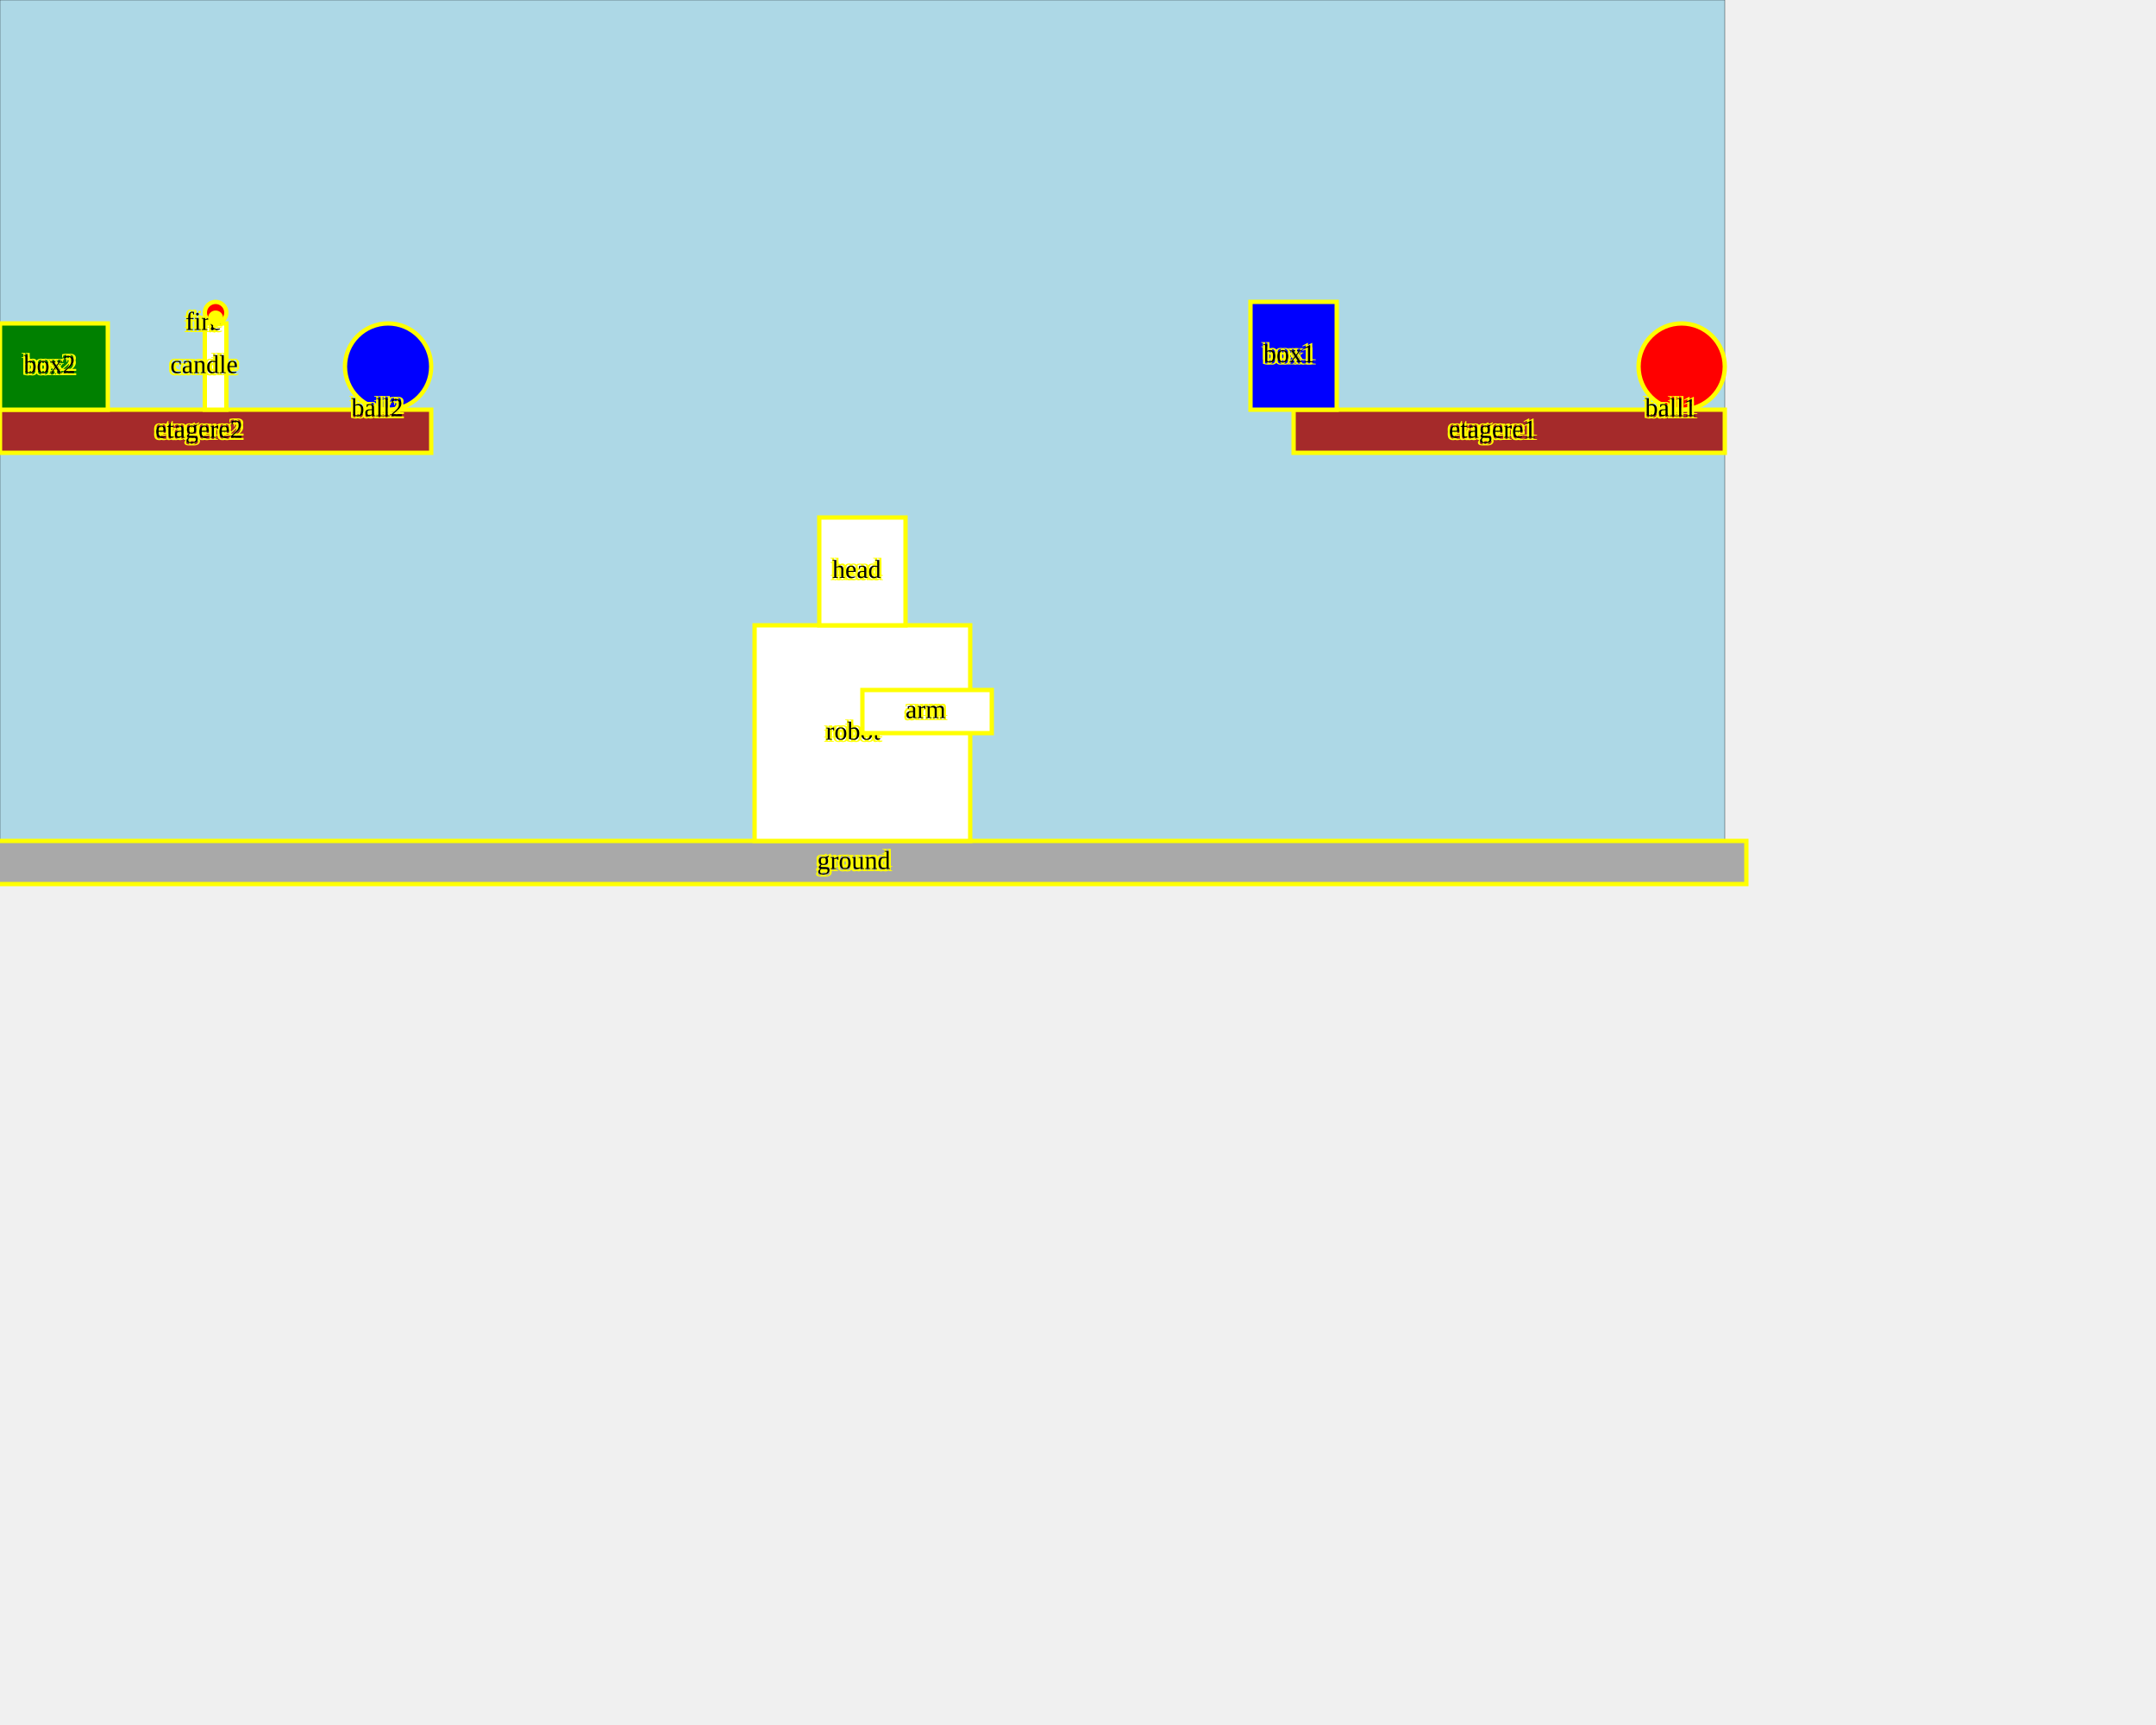
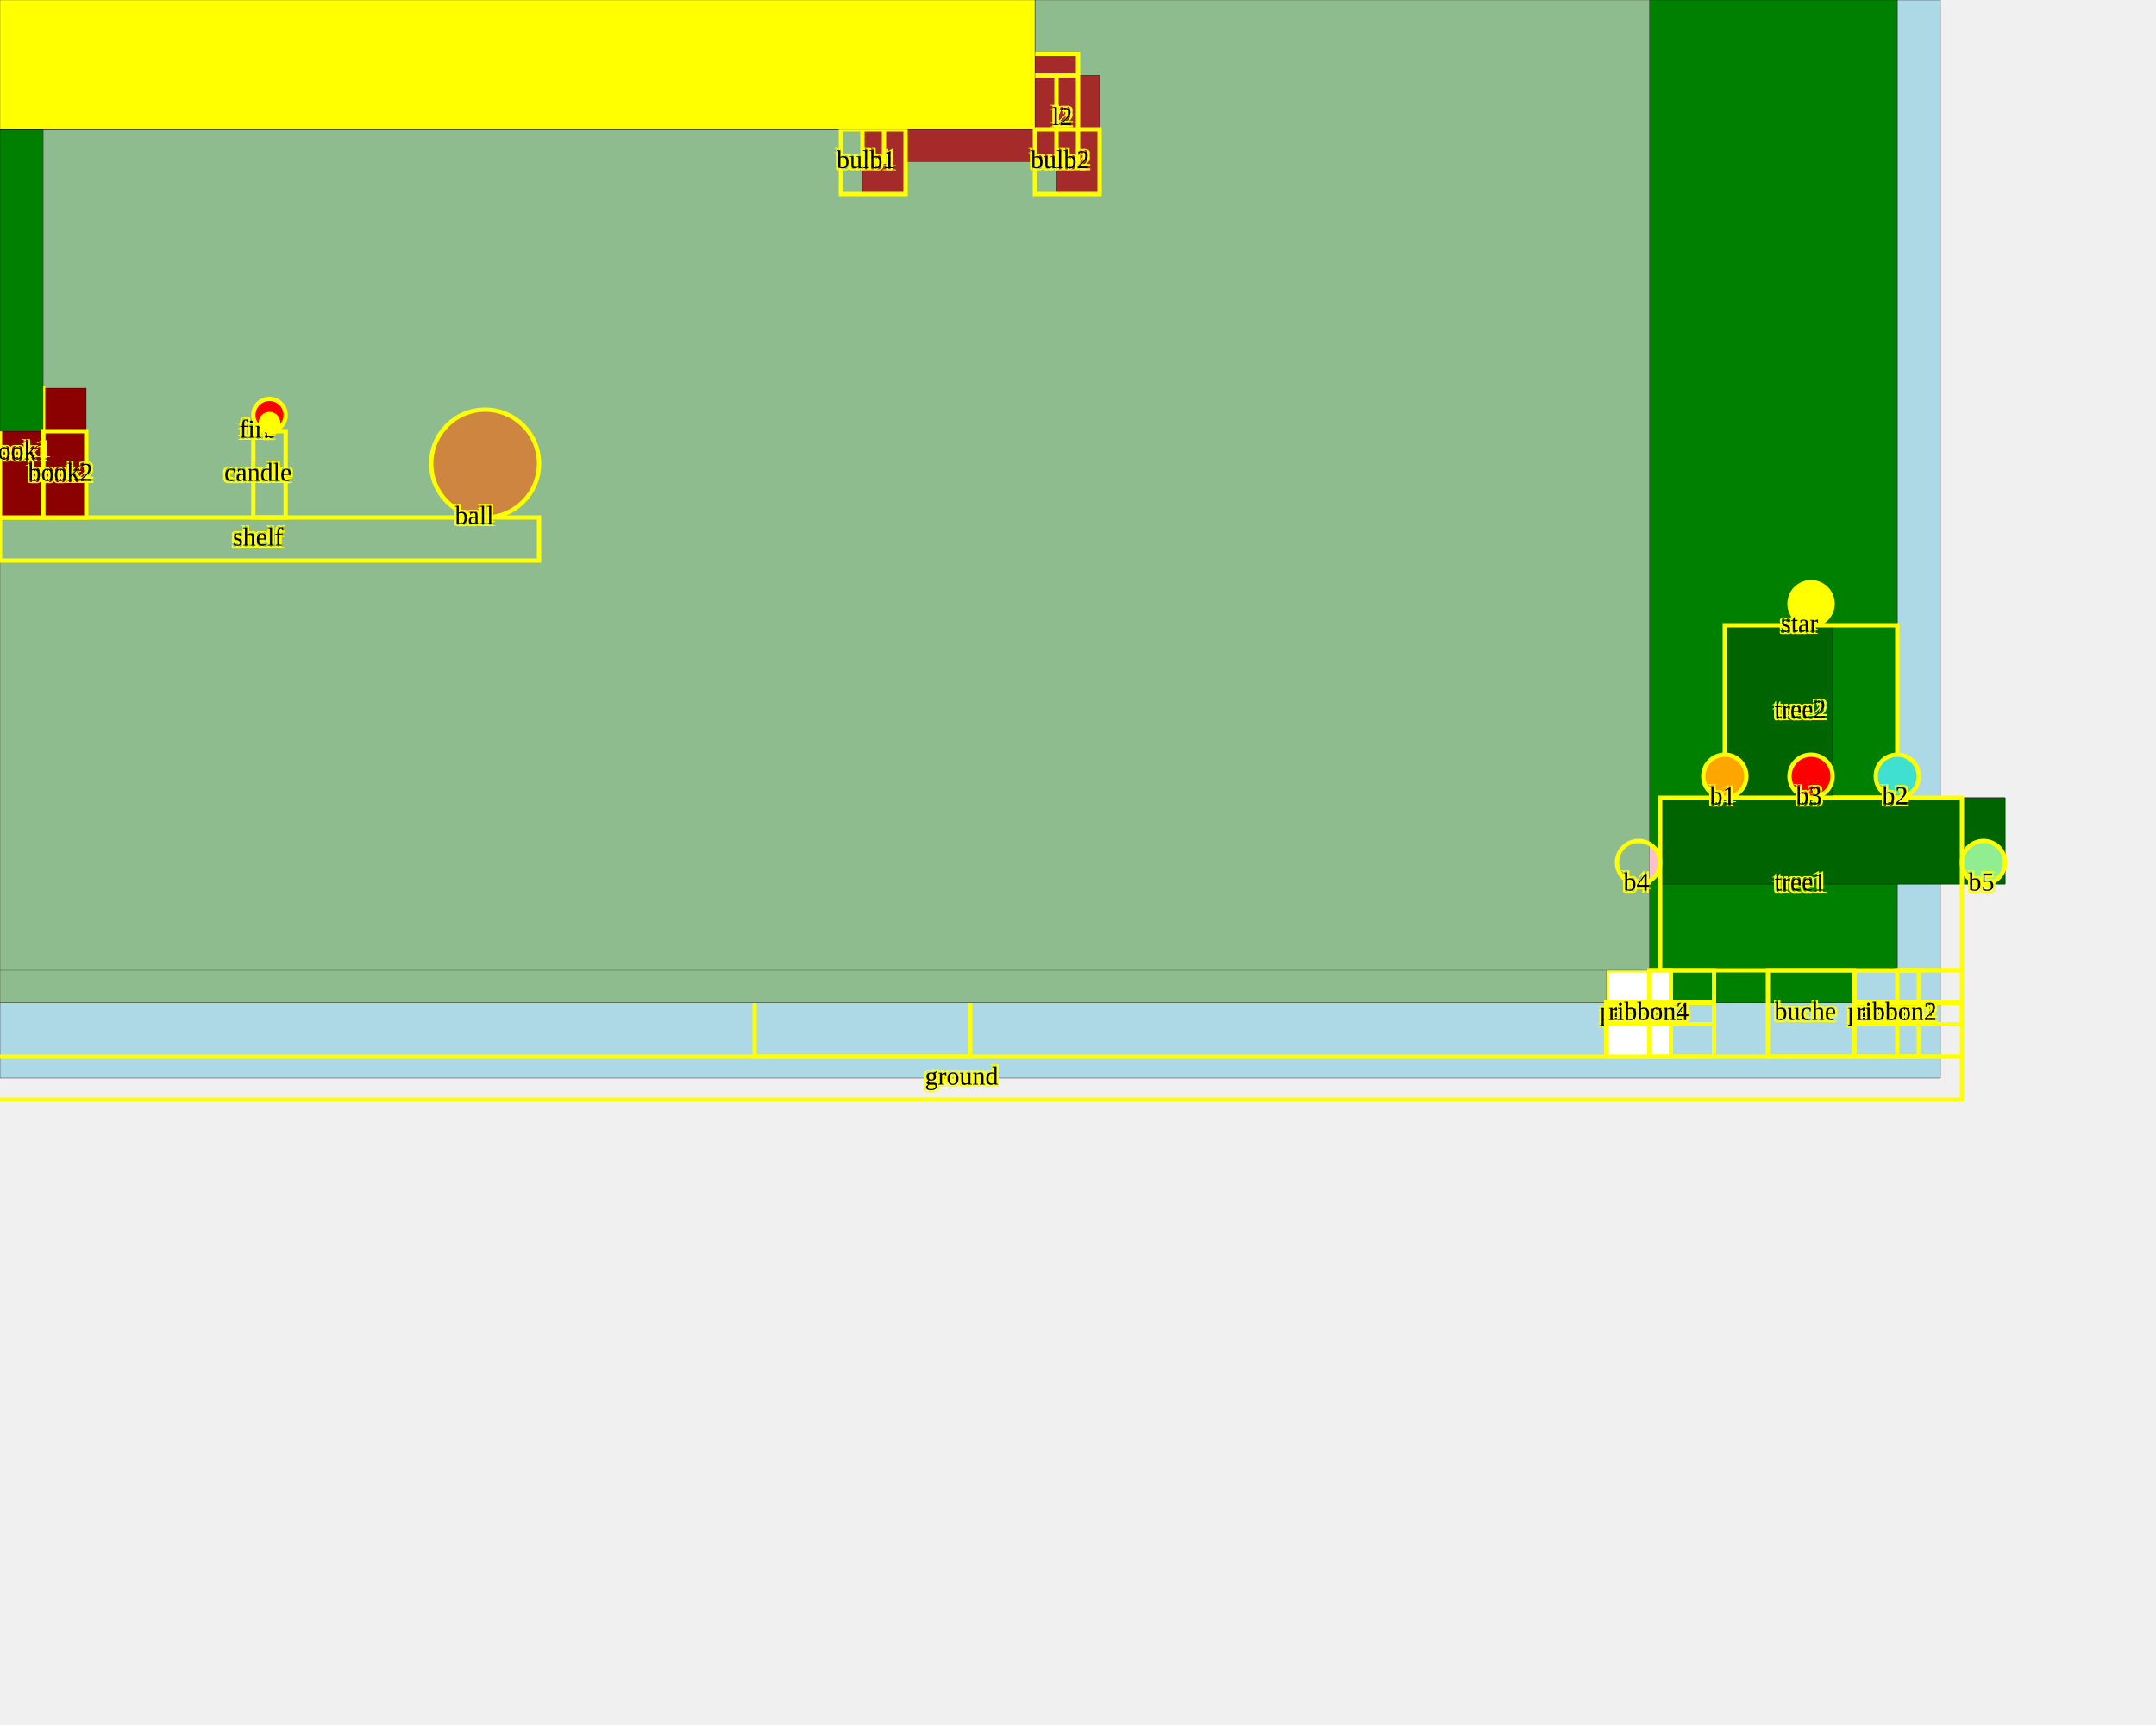
<svg xmlns="http://www.w3.org/2000/svg" version="1.1" width="1000" height="800">
-   <polygon points=" 0,0 800,0 800,400 0,400" style="fill:lightblue;stroke:black;stroke-width:0.15" />
-   <polygon points=" -10,390 810,390 810,410 -10,410" style="fill:darkgrey;stroke:black;stroke-width:0.1" />
-   <polygon points=" 350,290 450,290 450,390 350,390" style="fill:white;stroke:black;stroke-width:0.1" />
-   <polygon points=" 380,240 420,240 420,290 380,290" style="fill:white;stroke:black;stroke-width:0.1" />
-   <polygon points=" 400,320 460,320 460,340 400,340" style="fill:white;stroke:black;stroke-width:0.1" />
-   <polygon points=" 600,190 800,190 800,210 600,210" style="fill:brown;stroke:black;stroke-width:0.1" />
-   <circle cx="780" cy="170" r="20" fill="red" />
-   <polygon points=" 580,140 620,140 620,190 580,190" style="fill:blue;stroke:black;stroke-width:0.1" />
-   <polygon points=" 0,190 200,190 200,210 0,210" style="fill:brown;stroke:black;stroke-width:0.1" />
-   <circle cx="180" cy="170" r="20" fill="blue" />
-   <polygon points=" 0,150 50,150 50,190 0,190" style="fill:green;stroke:black;stroke-width:0.1" />
-   <polygon points=" 95,150 105,150 105,190 95,190" style="fill:white;stroke:black;stroke-width:0.1" />
-   <circle cx="100" cy="145" r="5" fill="red" />
-   <circle cx="100" cy="147.5" r="2.5" fill="yellow" />
-   <polygon points=" -10,390 810,390 810,410 -10,410" style="fill:none;stroke:yellow;stroke-width:2" />
-   <text x="378" y="402" fill="yellow">ground</text>
-   <text x="380" y="404" fill="yellow">ground</text>
-   <text x="378" y="404" fill="yellow">ground</text>
-   <text x="380" y="402" fill="yellow">ground</text>
-   <text x="379" y="403" fill="black">ground</text>
-   <polygon points=" 350,290 450,290 450,390 350,390" style="fill:white;stroke:black;stroke-width:0.1" />
-   <polygon points=" 380,240 420,240 420,290 380,290" style="fill:white;stroke:black;stroke-width:0.1" />
-   <polygon points=" 400,320 460,320 460,340 400,340" style="fill:white;stroke:black;stroke-width:0.1" />
-   <polygon points=" 350,290 450,290 450,390 350,390" style="fill:none;stroke:yellow;stroke-width:2" />
-   <text x="382" y="342" fill="yellow">robot</text>
-   <text x="384" y="344" fill="yellow">robot</text>
-   <text x="382" y="344" fill="yellow">robot</text>
-   <text x="384" y="342" fill="yellow">robot</text>
-   <text x="383" y="343" fill="black">robot</text>
-   <polygon points=" 380,240 420,240 420,290 380,290" style="fill:white;stroke:black;stroke-width:0.1" />
-   <polygon points=" 400,320 460,320 460,340 400,340" style="fill:white;stroke:black;stroke-width:0.1" />
-   <polygon points=" 380,240 420,240 420,290 380,290" style="fill:none;stroke:yellow;stroke-width:2" />
-   <text x="385" y="267" fill="yellow">head</text>
-   <text x="387" y="269" fill="yellow">head</text>
-   <text x="385" y="269" fill="yellow">head</text>
-   <text x="387" y="267" fill="yellow">head</text>
-   <text x="386" y="268" fill="black">head</text>
-   <polygon points=" 400,320 460,320 460,340 400,340" style="fill:none;stroke:yellow;stroke-width:2" />
-   <text x="419" y="332" fill="yellow">arm</text>
-   <text x="421" y="334" fill="yellow">arm</text>
-   <text x="419" y="334" fill="yellow">arm</text>
-   <text x="421" y="332" fill="yellow">arm</text>
-   <text x="420" y="333" fill="black">arm</text>
-   <polygon points=" 600,190 800,190 800,210 600,210" style="fill:none;stroke:yellow;stroke-width:2" />
-   <text x="671" y="202" fill="yellow">etagere1</text>
-   <text x="673" y="204" fill="yellow">etagere1</text>
-   <text x="671" y="204" fill="yellow">etagere1</text>
-   <text x="673" y="202" fill="yellow">etagere1</text>
-   <text x="672" y="203" fill="black">etagere1</text>
-   <circle cx="780" cy="170" r="20" fill="red" />
-   <polygon points=" 580,140 620,140 620,190 580,190" style="fill:blue;stroke:black;stroke-width:0.1" />
-   <circle cx="780" cy="170" r="20" fill="none" stroke="yellow" stroke-width="2" />
-   <text x="762" y="192" fill="yellow">ball1</text>
-   <text x="764" y="194" fill="yellow">ball1</text>
-   <text x="762" y="194" fill="yellow">ball1</text>
-   <text x="764" y="192" fill="yellow">ball1</text>
-   <text x="763" y="193" fill="black">ball1</text>
-   <polygon points=" 580,140 620,140 620,190 580,190" style="fill:none;stroke:yellow;stroke-width:2" />
-   <text x="585" y="167" fill="yellow">box1</text>
-   <text x="587" y="169" fill="yellow">box1</text>
-   <text x="585" y="169" fill="yellow">box1</text>
-   <text x="587" y="167" fill="yellow">box1</text>
-   <text x="586" y="168" fill="black">box1</text>
-   <polygon points=" 0,190 200,190 200,210 0,210" style="fill:none;stroke:yellow;stroke-width:2" />
-   <text x="71" y="202" fill="yellow">etagere2</text>
-   <text x="73" y="204" fill="yellow">etagere2</text>
-   <text x="71" y="204" fill="yellow">etagere2</text>
-   <text x="73" y="202" fill="yellow">etagere2</text>
-   <text x="72" y="203" fill="black">etagere2</text>
-   <circle cx="180" cy="170" r="20" fill="blue" />
-   <polygon points=" 0,150 50,150 50,190 0,190" style="fill:green;stroke:black;stroke-width:0.1" />
-   <polygon points=" 95,150 105,150 105,190 95,190" style="fill:white;stroke:black;stroke-width:0.1" />
-   <circle cx="100" cy="145" r="5" fill="red" />
-   <circle cx="100" cy="147.5" r="2.5" fill="yellow" />
-   <circle cx="180" cy="170" r="20" fill="none" stroke="yellow" stroke-width="2" />
-   <text x="162" y="192" fill="yellow">ball2</text>
-   <text x="164" y="194" fill="yellow">ball2</text>
-   <text x="162" y="194" fill="yellow">ball2</text>
-   <text x="164" y="192" fill="yellow">ball2</text>
-   <text x="163" y="193" fill="black">ball2</text>
-   <polygon points=" 0,150 50,150 50,190 0,190" style="fill:none;stroke:yellow;stroke-width:2" />
-   <text x="10" y="172" fill="yellow">box2</text>
-   <text x="12" y="174" fill="yellow">box2</text>
-   <text x="10" y="174" fill="yellow">box2</text>
-   <text x="12" y="172" fill="yellow">box2</text>
-   <text x="11" y="173" fill="black">box2</text>
-   <polygon points=" 95,150 105,150 105,190 95,190" style="fill:none;stroke:yellow;stroke-width:2" />
-   <text x="78" y="172" fill="yellow">candle</text>
-   <text x="80" y="174" fill="yellow">candle</text>
-   <text x="78" y="174" fill="yellow">candle</text>
-   <text x="80" y="172" fill="yellow">candle</text>
-   <text x="79" y="173" fill="black">candle</text>
-   <circle cx="100" cy="145" r="5" fill="red" />
-   <circle cx="100" cy="147.5" r="2.5" fill="yellow" />
-   <circle cx="100" cy="145" r="5" fill="none" stroke="yellow" stroke-width="2" />
-   <text x="85" y="152" fill="yellow">fire</text>
-   <text x="87" y="154" fill="yellow">fire</text>
-   <text x="85" y="154" fill="yellow">fire</text>
-   <text x="87" y="152" fill="yellow">fire</text>
-   <text x="86" y="153" fill="black">fire</text>
-   <circle cx="100" cy="147.5" r="2.5" fill="yellow" />
-   <circle cx="100" cy="147.5" r="2.5" fill="none" stroke="yellow" stroke-width="2" />
-   <text x="96" y="152" fill="yellow">.</text>
-   <text x="98" y="154" fill="yellow">.</text>
-   <text x="96" y="154" fill="yellow">.</text>
-   <text x="98" y="152" fill="yellow">.</text>
-   <text x="97" y="153" fill="black">.</text>
+   <polygon points=" 0,0 900,0 900,500 0,500" style="fill:lightblue;stroke:black;stroke-width:0.15" />
+   <polygon points=" -10,490 910,490 910,490 -10,490" style="fill:darkgrey;stroke:black;stroke-width:0.1" />
+   <polygon points=" 350,340 470,340 470,415 350,415" style="fill:white;stroke:black;stroke-width:0.1" />
+   <polygon points=" 360,290 455,290 455,335 360,335" style="fill:lightgrey;stroke:black;stroke-width:0.1" />
+   <polygon points=" 350,340 0,340 0,0 350,0" style="fill:darkblue;stroke:black;stroke-width:0.1" />
+   <polygon points=" 440,295 0,295 0,0 440,0" style="fill:grey;stroke:black;stroke-width:0.1" />
+   <polygon points=" 425,375 0,375 0,0 425,0" style="fill:orange;stroke:black;stroke-width:0.1" />
+   <polygon points=" 400,395 482,395 482,417.5 400,417.5" style="fill:darkblue;stroke:black;stroke-width:0.1" />
+   <polygon points=" 470,392.5 495,392.5 495,429.5 470,429.5" style="fill:darkblue;stroke:black;stroke-width:0.1" />
+   <polygon points=" 470,380.5 0,380.5 0,0 470,0" style="fill:darkblue;stroke:black;stroke-width:0.1" />
+   <polygon points=" 470,417.5 0,417.5 0,0 470,0" style="fill:darkblue;stroke:black;stroke-width:0.1" />
+   <polygon points=" 860,450 860,450 860,490 860,490" style="fill:red;stroke:black;stroke-width:0.1" />
+   <polygon points=" 860,465 0,465 0,0 860,0" style="fill:green;stroke:black;stroke-width:0.1" />
+   <polygon points=" 880,450 0,450 0,0 880,0" style="fill:green;stroke:black;stroke-width:0.1" />
+   <polygon points=" 820,450 910,450 910,450 820,450" style="fill:brown;stroke:black;stroke-width:0.1" />
+   <polygon points=" 770,370 930,370 930,410 770,410" style="fill:darkgreen;stroke:black;stroke-width:0.1" />
+   <polygon points=" 800,290 850,290 850,370 800,370" style="fill:darkgreen;stroke:black;stroke-width:0.1" />
+   <circle cx="840" cy="280" r="10" fill="yellow" />
+   <circle cx="800" cy="360" r="10" fill="orange" />
+   <circle cx="880" cy="360" r="10" fill="turquoise" />
+   <circle cx="840" cy="360" r="10" fill="red" />
+   <polygon points=" 745,450 775,450 775,490 745,490" style="fill:white;stroke:black;stroke-width:0.1" />
+   <polygon points=" 745,465 0,465 0,0 745,0" style="fill:darkseagreen;stroke:black;stroke-width:0.1" />
+   <polygon points=" 765,450 0,450 0,0 765,0" style="fill:darkseagreen;stroke:black;stroke-width:0.1" />
+   <circle cx="760" cy="400" r="10" fill="pink" />
+   <circle cx="920" cy="400" r="10" fill="lightgreen" />
+   <polygon points=" 0,240 132.5,240 132.5,240 0,240" style="fill:brown;stroke:black;stroke-width:0.1" />
+   <circle cx="225" cy="215" r="25" fill="peru" />
+   <polygon points=" 0,180 40,180 40,240 0,240" style="fill:darkred;stroke:black;stroke-width:0.1" />
+   <polygon points=" 20,200 0,200 0,0 20,0" style="fill:green;stroke:black;stroke-width:0.1" />
+   <polygon points=" 117.5,200 132.5,200 132.5,200 117.5,200" style="fill:white;stroke:black;stroke-width:0.1" />
+   <circle cx="125" cy="192.5" r="7.5" fill="red" />
+   <circle cx="125" cy="196" r="4" fill="yellow" />
+   <polygon points=" 445,-30 500,-30 500,35 445,35" style="fill:brown;stroke:black;stroke-width:0.1" />
+   <polygon points=" 400,25 500,25 500,75 400,75" style="fill:brown;stroke:black;stroke-width:0.1" />
+   <polygon points=" 400,35 420,35 420,90 400,90" style="fill:brown;stroke:black;stroke-width:0.1" />
+   <polygon points=" 390,60 0,60 0,0 390,0" style="fill:yellow;stroke:black;stroke-width:0.1" />
+   <polygon points=" 490,35 510,35 510,90 490,90" style="fill:brown;stroke:black;stroke-width:0.1" />
+   <polygon points=" 480,60 0,60 0,0 480,0" style="fill:yellow;stroke:black;stroke-width:0.1" />
+   <polygon points=" -10,490 910,490 910,510 -10,510" style="fill:none;stroke:yellow;stroke-width:2" />
+   <text x="428" y="502" fill="yellow">ground</text>
+   <text x="430" y="504" fill="yellow">ground</text>
+   <text x="428" y="504" fill="yellow">ground</text>
+   <text x="430" y="502" fill="yellow">ground</text>
+   <text x="429" y="503" fill="black">ground</text>
+   <polygon points=" 350,340 470,340 470,415 350,415" style="fill:white;stroke:black;stroke-width:0.1" />
+   <polygon points=" 360,290 455,290 455,335 360,335" style="fill:lightgrey;stroke:black;stroke-width:0.1" />
+   <polygon points=" 350,340 0,340 0,0 350,0" style="fill:darkblue;stroke:black;stroke-width:0.1" />
+   <polygon points=" 440,295 0,295 0,0 440,0" style="fill:grey;stroke:black;stroke-width:0.1" />
+   <polygon points=" 425,375 0,375 0,0 425,0" style="fill:orange;stroke:black;stroke-width:0.1" />
+   <polygon points=" 400,395 482,395 482,417.5 400,417.5" style="fill:darkblue;stroke:black;stroke-width:0.1" />
+   <polygon points=" 470,392.5 495,392.5 495,429.5 470,429.5" style="fill:darkblue;stroke:black;stroke-width:0.1" />
+   <polygon points=" 470,380.5 0,380.5 0,0 470,0" style="fill:darkblue;stroke:black;stroke-width:0.1" />
+   <polygon points=" 470,417.5 0,417.5 0,0 470,0" style="fill:darkblue;stroke:black;stroke-width:0.1" />
+   <polygon points=" 860,450 860,450 860,490 860,490" style="fill:red;stroke:black;stroke-width:0.1" />
+   <polygon points=" 860,465 0,465 0,0 860,0" style="fill:green;stroke:black;stroke-width:0.1" />
+   <polygon points=" 880,450 0,450 0,0 880,0" style="fill:green;stroke:black;stroke-width:0.1" />
+   <polygon points=" 820,450 910,450 910,450 820,450" style="fill:brown;stroke:black;stroke-width:0.1" />
+   <polygon points=" 770,370 930,370 930,410 770,410" style="fill:darkgreen;stroke:black;stroke-width:0.1" />
+   <polygon points=" 800,290 850,290 850,370 800,370" style="fill:darkgreen;stroke:black;stroke-width:0.1" />
+   <circle cx="840" cy="280" r="10" fill="yellow" />
+   <circle cx="800" cy="360" r="10" fill="orange" />
+   <circle cx="880" cy="360" r="10" fill="turquoise" />
+   <circle cx="840" cy="360" r="10" fill="red" />
+   <polygon points=" 745,450 775,450 775,490 745,490" style="fill:white;stroke:black;stroke-width:0.1" />
+   <polygon points=" 745,465 0,465 0,0 745,0" style="fill:darkseagreen;stroke:black;stroke-width:0.1" />
+   <polygon points=" 765,450 0,450 0,0 765,0" style="fill:darkseagreen;stroke:black;stroke-width:0.1" />
+   <circle cx="760" cy="400" r="10" fill="pink" />
+   <circle cx="920" cy="400" r="10" fill="lightgreen" />
+   <polygon points=" 350,340 450,340 450,490 350,490" style="fill:none;stroke:yellow;stroke-width:2" />
+   <text x="382" y="417" fill="yellow">robot</text>
+   <text x="384" y="419" fill="yellow">robot</text>
+   <text x="382" y="419" fill="yellow">robot</text>
+   <text x="384" y="417" fill="yellow">robot</text>
+   <text x="383" y="418" fill="black">robot</text>
+   <polygon points=" 360,290 455,290 455,335 360,335" style="fill:lightgrey;stroke:black;stroke-width:0.1" />
+   <polygon points=" 350,340 0,340 0,0 350,0" style="fill:darkblue;stroke:black;stroke-width:0.1" />
+   <polygon points=" 440,295 0,295 0,0 440,0" style="fill:grey;stroke:black;stroke-width:0.1" />
+   <polygon points=" 425,375 0,375 0,0 425,0" style="fill:orange;stroke:black;stroke-width:0.1" />
+   <polygon points=" 400,395 482,395 482,417.5 400,417.5" style="fill:darkblue;stroke:black;stroke-width:0.1" />
+   <polygon points=" 470,392.5 495,392.5 495,429.5 470,429.5" style="fill:darkblue;stroke:black;stroke-width:0.1" />
+   <polygon points=" 470,380.5 0,380.5 0,0 470,0" style="fill:darkblue;stroke:black;stroke-width:0.1" />
+   <polygon points=" 470,417.5 0,417.5 0,0 470,0" style="fill:darkblue;stroke:black;stroke-width:0.1" />
+   <polygon points=" 360,290 440,290 440,340 360,340" style="fill:none;stroke:yellow;stroke-width:2" />
+   <text x="385" y="317" fill="yellow">head</text>
+   <text x="387" y="319" fill="yellow">head</text>
+   <text x="385" y="319" fill="yellow">head</text>
+   <text x="387" y="317" fill="yellow">head</text>
+   <text x="386" y="318" fill="black">head</text>
+   <polygon points=" 350,340 0,340 0,0 350,0" style="fill:darkblue;stroke:black;stroke-width:0.1" />
+   <polygon points=" 440,295 0,295 0,0 440,0" style="fill:grey;stroke:black;stroke-width:0.1" />
+   <polygon points=" 350,340 450,340 450,350 350,350" style="fill:none;stroke:yellow;stroke-width:2" />
+   <text x="385" y="347" fill="yellow">neck</text>
+   <text x="387" y="349" fill="yellow">neck</text>
+   <text x="385" y="349" fill="yellow">neck</text>
+   <text x="387" y="347" fill="yellow">neck</text>
+   <text x="386" y="348" fill="black">neck</text>
+   <polygon points=" 440,295 455,295 455,335 440,335" style="fill:none;stroke:yellow;stroke-width:2" />
+   <text x="422.5" y="317" fill="yellow">googles</text>
+   <text x="424.5" y="319" fill="yellow">googles</text>
+   <text x="422.5" y="319" fill="yellow">googles</text>
+   <text x="424.5" y="317" fill="yellow">googles</text>
+   <text x="423.5" y="318" fill="black">googles</text>
+   <polygon points=" 425,375 450,375 450,455 425,455" style="fill:none;stroke:yellow;stroke-width:2" />
+   <text x="415.5" y="417" fill="yellow">screen</text>
+   <text x="417.5" y="419" fill="yellow">screen</text>
+   <text x="415.5" y="419" fill="yellow">screen</text>
+   <text x="417.5" y="417" fill="yellow">screen</text>
+   <text x="416.5" y="418" fill="black">screen</text>
+   <polygon points=" 400,395 470,395 470,415 400,415" style="fill:none;stroke:yellow;stroke-width:2" />
+   <text x="424" y="407" fill="yellow">arm</text>
+   <text x="426" y="409" fill="yellow">arm</text>
+   <text x="424" y="409" fill="yellow">arm</text>
+   <text x="426" y="407" fill="yellow">arm</text>
+   <text x="425" y="408" fill="black">arm</text>
+   <polygon points=" 470,392.5 495,392.5 495,429.5 470,429.5" style="fill:darkblue;stroke:black;stroke-width:0.1" />
+   <polygon points=" 470,380.5 0,380.5 0,0 470,0" style="fill:darkblue;stroke:black;stroke-width:0.1" />
+   <polygon points=" 470,417.5 0,417.5 0,0 470,0" style="fill:darkblue;stroke:black;stroke-width:0.1" />
+   <polygon points=" 470,392.5 482,392.5 482,417.5 470,417.5" style="fill:none;stroke:yellow;stroke-width:2" />
+   <text x="458" y="407" fill="yellow">grip1</text>
+   <text x="460" y="409" fill="yellow">grip1</text>
+   <text x="458" y="409" fill="yellow">grip1</text>
+   <text x="460" y="407" fill="yellow">grip1</text>
+   <text x="459" y="408" fill="black">grip1</text>
+   <polygon points=" 470,380.5 0,380.5 0,0 470,0" style="fill:darkblue;stroke:black;stroke-width:0.1" />
+   <polygon points=" 470,417.5 0,417.5 0,0 470,0" style="fill:darkblue;stroke:black;stroke-width:0.1" />
+   <polygon points=" 470,380.5 495,380.5 495,392.5 470,392.5" style="fill:none;stroke:yellow;stroke-width:2" />
+   <text x="464.5" y="388.5" fill="yellow">grip2</text>
+   <text x="466.5" y="390.5" fill="yellow">grip2</text>
+   <text x="464.5" y="390.5" fill="yellow">grip2</text>
+   <text x="466.5" y="388.5" fill="yellow">grip2</text>
+   <text x="465.5" y="389.5" fill="black">grip2</text>
+   <polygon points=" 470,417.5 495,417.5 495,429.5 470,429.5" style="fill:none;stroke:yellow;stroke-width:2" />
+   <text x="464.5" y="425.5" fill="yellow">grip3</text>
+   <text x="466.5" y="427.5" fill="yellow">grip3</text>
+   <text x="464.5" y="427.5" fill="yellow">grip3</text>
+   <text x="466.5" y="425.5" fill="yellow">grip3</text>
+   <text x="465.5" y="426.5" fill="black">grip3</text>
+   <polygon points=" 860,450 910,450 910,490 860,490" style="fill:none;stroke:yellow;stroke-width:2" />
+   <text x="856" y="472" fill="yellow">present1</text>
+   <text x="858" y="474" fill="yellow">present1</text>
+   <text x="856" y="474" fill="yellow">present1</text>
+   <text x="858" y="472" fill="yellow">present1</text>
+   <text x="857" y="473" fill="black">present1</text>
+   <polygon points=" 860,465 0,465 0,0 860,0" style="fill:green;stroke:black;stroke-width:0.1" />
+   <polygon points=" 880,450 0,450 0,0 880,0" style="fill:green;stroke:black;stroke-width:0.1" />
+   <polygon points=" 820,450 910,450 910,450 820,450" style="fill:brown;stroke:black;stroke-width:0.1" />
+   <polygon points=" 770,370 930,370 930,410 770,410" style="fill:darkgreen;stroke:black;stroke-width:0.1" />
+   <polygon points=" 800,290 850,290 850,370 800,370" style="fill:darkgreen;stroke:black;stroke-width:0.1" />
+   <circle cx="840" cy="280" r="10" fill="yellow" />
+   <circle cx="800" cy="360" r="10" fill="orange" />
+   <circle cx="880" cy="360" r="10" fill="turquoise" />
+   <circle cx="840" cy="360" r="10" fill="red" />
+   <polygon points=" 745,450 775,450 775,490 745,490" style="fill:white;stroke:black;stroke-width:0.1" />
+   <polygon points=" 745,465 0,465 0,0 745,0" style="fill:darkseagreen;stroke:black;stroke-width:0.1" />
+   <polygon points=" 765,450 0,450 0,0 765,0" style="fill:darkseagreen;stroke:black;stroke-width:0.1" />
+   <circle cx="760" cy="400" r="10" fill="pink" />
+   <circle cx="920" cy="400" r="10" fill="lightgreen" />
+   <polygon points=" 860,465 910,465 910,475 860,475" style="fill:none;stroke:yellow;stroke-width:2" />
+   <text x="860" y="472" fill="yellow">ribbon1</text>
+   <text x="862" y="474" fill="yellow">ribbon1</text>
+   <text x="860" y="474" fill="yellow">ribbon1</text>
+   <text x="862" y="472" fill="yellow">ribbon1</text>
+   <text x="861" y="473" fill="black">ribbon1</text>
+   <polygon points=" 880,450 890,450 890,490 880,490" style="fill:none;stroke:yellow;stroke-width:2" />
+   <text x="860" y="472" fill="yellow">ribbon2</text>
+   <text x="862" y="474" fill="yellow">ribbon2</text>
+   <text x="860" y="474" fill="yellow">ribbon2</text>
+   <text x="862" y="472" fill="yellow">ribbon2</text>
+   <text x="861" y="473" fill="black">ribbon2</text>
+   <polygon points=" 820,450 860,450 860,490 820,490" style="fill:none;stroke:yellow;stroke-width:2" />
+   <text x="822" y="472" fill="yellow">buche</text>
+   <text x="824" y="474" fill="yellow">buche</text>
+   <text x="822" y="474" fill="yellow">buche</text>
+   <text x="824" y="472" fill="yellow">buche</text>
+   <text x="823" y="473" fill="black">buche</text>
+   <polygon points=" 770,370 930,370 930,410 770,410" style="fill:darkgreen;stroke:black;stroke-width:0.1" />
+   <polygon points=" 800,290 850,290 850,370 800,370" style="fill:darkgreen;stroke:black;stroke-width:0.1" />
+   <circle cx="840" cy="280" r="10" fill="yellow" />
+   <circle cx="800" cy="360" r="10" fill="orange" />
+   <circle cx="880" cy="360" r="10" fill="turquoise" />
+   <circle cx="840" cy="360" r="10" fill="red" />
+   <polygon points=" 745,450 775,450 775,490 745,490" style="fill:white;stroke:black;stroke-width:0.1" />
+   <polygon points=" 745,465 0,465 0,0 745,0" style="fill:darkseagreen;stroke:black;stroke-width:0.1" />
+   <polygon points=" 765,450 0,450 0,0 765,0" style="fill:darkseagreen;stroke:black;stroke-width:0.1" />
+   <circle cx="760" cy="400" r="10" fill="pink" />
+   <circle cx="920" cy="400" r="10" fill="lightgreen" />
+   <polygon points=" 770,370 910,370 910,450 770,450" style="fill:none;stroke:yellow;stroke-width:2" />
+   <text x="822" y="412" fill="yellow">tree1</text>
+   <text x="824" y="414" fill="yellow">tree1</text>
+   <text x="822" y="414" fill="yellow">tree1</text>
+   <text x="824" y="412" fill="yellow">tree1</text>
+   <text x="823" y="413" fill="black">tree1</text>
+   <polygon points=" 800,290 850,290 850,370 800,370" style="fill:darkgreen;stroke:black;stroke-width:0.1" />
+   <circle cx="840" cy="280" r="10" fill="yellow" />
+   <circle cx="800" cy="360" r="10" fill="orange" />
+   <circle cx="880" cy="360" r="10" fill="turquoise" />
+   <circle cx="840" cy="360" r="10" fill="red" />
+   <polygon points=" 745,450 775,450 775,490 745,490" style="fill:white;stroke:black;stroke-width:0.1" />
+   <polygon points=" 745,465 0,465 0,0 745,0" style="fill:darkseagreen;stroke:black;stroke-width:0.1" />
+   <polygon points=" 765,450 0,450 0,0 765,0" style="fill:darkseagreen;stroke:black;stroke-width:0.1" />
+   <circle cx="760" cy="400" r="10" fill="pink" />
+   <circle cx="920" cy="400" r="10" fill="lightgreen" />
+   <polygon points=" 800,290 880,290 880,370 800,370" style="fill:none;stroke:yellow;stroke-width:2" />
+   <text x="822" y="332" fill="yellow">tree2</text>
+   <text x="824" y="334" fill="yellow">tree2</text>
+   <text x="822" y="334" fill="yellow">tree2</text>
+   <text x="824" y="332" fill="yellow">tree2</text>
+   <text x="823" y="333" fill="black">tree2</text>
+   <circle cx="840" cy="280" r="10" fill="yellow" />
+   <circle cx="800" cy="360" r="10" fill="orange" />
+   <circle cx="880" cy="360" r="10" fill="turquoise" />
+   <circle cx="840" cy="360" r="10" fill="red" />
+   <circle cx="840" cy="280" r="10" fill="none" stroke="yellow" stroke-width="2" />
+   <text x="825" y="292" fill="yellow">star</text>
+   <text x="827" y="294" fill="yellow">star</text>
+   <text x="825" y="294" fill="yellow">star</text>
+   <text x="827" y="292" fill="yellow">star</text>
+   <text x="826" y="293" fill="black">star</text>
+   <circle cx="800" cy="360" r="10" fill="none" stroke="yellow" stroke-width="2" />
+   <text x="792" y="372" fill="yellow">b1</text>
+   <text x="794" y="374" fill="yellow">b1</text>
+   <text x="792" y="374" fill="yellow">b1</text>
+   <text x="794" y="372" fill="yellow">b1</text>
+   <text x="793" y="373" fill="black">b1</text>
+   <circle cx="880" cy="360" r="10" fill="none" stroke="yellow" stroke-width="2" />
+   <text x="872" y="372" fill="yellow">b2</text>
+   <text x="874" y="374" fill="yellow">b2</text>
+   <text x="872" y="374" fill="yellow">b2</text>
+   <text x="874" y="372" fill="yellow">b2</text>
+   <text x="873" y="373" fill="black">b2</text>
+   <circle cx="840" cy="360" r="10" fill="none" stroke="yellow" stroke-width="2" />
+   <text x="832" y="372" fill="yellow">b3</text>
+   <text x="834" y="374" fill="yellow">b3</text>
+   <text x="832" y="374" fill="yellow">b3</text>
+   <text x="834" y="372" fill="yellow">b3</text>
+   <text x="833" y="373" fill="black">b3</text>
+   <polygon points=" 745,450 795,450 795,490 745,490" style="fill:none;stroke:yellow;stroke-width:2" />
+   <text x="741" y="472" fill="yellow">present2</text>
+   <text x="743" y="474" fill="yellow">present2</text>
+   <text x="741" y="474" fill="yellow">present2</text>
+   <text x="743" y="472" fill="yellow">present2</text>
+   <text x="742" y="473" fill="black">present2</text>
+   <polygon points=" 745,465 0,465 0,0 745,0" style="fill:darkseagreen;stroke:black;stroke-width:0.1" />
+   <polygon points=" 765,450 0,450 0,0 765,0" style="fill:darkseagreen;stroke:black;stroke-width:0.1" />
+   <polygon points=" 745,465 795,465 795,475 745,475" style="fill:none;stroke:yellow;stroke-width:2" />
+   <text x="745" y="472" fill="yellow">ribbon3</text>
+   <text x="747" y="474" fill="yellow">ribbon3</text>
+   <text x="745" y="474" fill="yellow">ribbon3</text>
+   <text x="747" y="472" fill="yellow">ribbon3</text>
+   <text x="746" y="473" fill="black">ribbon3</text>
+   <polygon points=" 765,450 775,450 775,490 765,490" style="fill:none;stroke:yellow;stroke-width:2" />
+   <text x="745" y="472" fill="yellow">ribbon4</text>
+   <text x="747" y="474" fill="yellow">ribbon4</text>
+   <text x="745" y="474" fill="yellow">ribbon4</text>
+   <text x="747" y="472" fill="yellow">ribbon4</text>
+   <text x="746" y="473" fill="black">ribbon4</text>
+   <circle cx="760" cy="400" r="10" fill="none" stroke="yellow" stroke-width="2" />
+   <text x="752" y="412" fill="yellow">b4</text>
+   <text x="754" y="414" fill="yellow">b4</text>
+   <text x="752" y="414" fill="yellow">b4</text>
+   <text x="754" y="412" fill="yellow">b4</text>
+   <text x="753" y="413" fill="black">b4</text>
+   <circle cx="920" cy="400" r="10" fill="none" stroke="yellow" stroke-width="2" />
+   <text x="912" y="412" fill="yellow">b5</text>
+   <text x="914" y="414" fill="yellow">b5</text>
+   <text x="912" y="414" fill="yellow">b5</text>
+   <text x="914" y="412" fill="yellow">b5</text>
+   <text x="913" y="413" fill="black">b5</text>
+   <polygon points=" 0,240 250,240 250,260 0,260" style="fill:none;stroke:yellow;stroke-width:2" />
+   <text x="107" y="252" fill="yellow">shelf</text>
+   <text x="109" y="254" fill="yellow">shelf</text>
+   <text x="107" y="254" fill="yellow">shelf</text>
+   <text x="109" y="252" fill="yellow">shelf</text>
+   <text x="108" y="253" fill="black">shelf</text>
+   <circle cx="225" cy="215" r="25" fill="peru" />
+   <polygon points=" 0,180 40,180 40,240 0,240" style="fill:darkred;stroke:black;stroke-width:0.1" />
+   <polygon points=" 20,200 0,200 0,0 20,0" style="fill:green;stroke:black;stroke-width:0.1" />
+   <polygon points=" 117.5,200 132.5,200 132.5,200 117.5,200" style="fill:white;stroke:black;stroke-width:0.1" />
+   <circle cx="125" cy="192.5" r="7.5" fill="red" />
+   <circle cx="125" cy="196" r="4" fill="yellow" />
+   <circle cx="225" cy="215" r="25" fill="none" stroke="yellow" stroke-width="2" />
+   <text x="210" y="242" fill="yellow">ball</text>
+   <text x="212" y="244" fill="yellow">ball</text>
+   <text x="210" y="244" fill="yellow">ball</text>
+   <text x="212" y="242" fill="yellow">ball</text>
+   <text x="211" y="243" fill="black">ball</text>
+   <polygon points=" 0,180 20,180 20,240 0,240" style="fill:none;stroke:yellow;stroke-width:2" />
+   <text x="-8" y="212" fill="yellow">book1</text>
+   <text x="-6" y="214" fill="yellow">book1</text>
+   <text x="-8" y="214" fill="yellow">book1</text>
+   <text x="-6" y="212" fill="yellow">book1</text>
+   <text x="-7" y="213" fill="black">book1</text>
+   <polygon points=" 20,200 0,200 0,0 20,0" style="fill:green;stroke:black;stroke-width:0.1" />
+   <polygon points=" 20,200 40,200 40,240 20,240" style="fill:none;stroke:yellow;stroke-width:2" />
+   <text x="12" y="222" fill="yellow">book2</text>
+   <text x="14" y="224" fill="yellow">book2</text>
+   <text x="12" y="224" fill="yellow">book2</text>
+   <text x="14" y="222" fill="yellow">book2</text>
+   <text x="13" y="223" fill="black">book2</text>
+   <polygon points=" 117.5,200 132.5,200 132.5,240 117.5,240" style="fill:none;stroke:yellow;stroke-width:2" />
+   <text x="103" y="222" fill="yellow">candle</text>
+   <text x="105" y="224" fill="yellow">candle</text>
+   <text x="103" y="224" fill="yellow">candle</text>
+   <text x="105" y="222" fill="yellow">candle</text>
+   <text x="104" y="223" fill="black">candle</text>
+   <circle cx="125" cy="192.5" r="7.5" fill="red" />
+   <circle cx="125" cy="196" r="4" fill="yellow" />
+   <circle cx="125" cy="192.5" r="7.5" fill="none" stroke="yellow" stroke-width="2" />
+   <text x="110" y="202" fill="yellow">fire</text>
+   <text x="112" y="204" fill="yellow">fire</text>
+   <text x="110" y="204" fill="yellow">fire</text>
+   <text x="112" y="202" fill="yellow">fire</text>
+   <text x="111" y="203" fill="black">fire</text>
+   <circle cx="125" cy="196" r="4" fill="yellow" />
+   <circle cx="125" cy="196" r="4" fill="none" stroke="yellow" stroke-width="2" />
+   <text x="121" y="202" fill="yellow">.</text>
+   <text x="123" y="204" fill="yellow">.</text>
+   <text x="121" y="204" fill="yellow">.</text>
+   <text x="123" y="202" fill="yellow">.</text>
+   <text x="122" y="203" fill="black">.</text>
+   <polygon points=" 445,-30 455,-30 455,30 445,30" style="fill:none;stroke:yellow;stroke-width:2" />
+   <text x="432" y="2" fill="yellow">light</text>
+   <text x="434" y="4" fill="yellow">light</text>
+   <text x="432" y="4" fill="yellow">light</text>
+   <text x="434" y="2" fill="yellow">light</text>
+   <text x="433" y="3" fill="black">light</text>
+   <polygon points=" 400,25 500,25 500,75 400,75" style="fill:brown;stroke:black;stroke-width:0.1" />
+   <polygon points=" 400,35 420,35 420,90 400,90" style="fill:brown;stroke:black;stroke-width:0.1" />
+   <polygon points=" 390,60 0,60 0,0 390,0" style="fill:yellow;stroke:black;stroke-width:0.1" />
+   <polygon points=" 490,35 510,35 510,90 490,90" style="fill:brown;stroke:black;stroke-width:0.1" />
+   <polygon points=" 480,60 0,60 0,0 480,0" style="fill:yellow;stroke:black;stroke-width:0.1" />
+   <polygon points=" 400,25 500,25 500,35 400,35" style="fill:none;stroke:yellow;stroke-width:2" />
+   <text x="428" y="32" fill="yellow">lustre</text>
+   <text x="430" y="34" fill="yellow">lustre</text>
+   <text x="428" y="34" fill="yellow">lustre</text>
+   <text x="430" y="32" fill="yellow">lustre</text>
+   <text x="429" y="33" fill="black">lustre</text>
+   <polygon points=" 400,35 420,35 420,90 400,90" style="fill:brown;stroke:black;stroke-width:0.1" />
+   <polygon points=" 390,60 0,60 0,0 390,0" style="fill:yellow;stroke:black;stroke-width:0.1" />
+   <polygon points=" 490,35 510,35 510,90 490,90" style="fill:brown;stroke:black;stroke-width:0.1" />
+   <polygon points=" 480,60 0,60 0,0 480,0" style="fill:yellow;stroke:black;stroke-width:0.1" />
+   <polygon points=" 400,35 410,35 410,75 400,75" style="fill:none;stroke:yellow;stroke-width:2" />
+   <text x="397" y="57" fill="yellow">l1</text>
+   <text x="399" y="59" fill="yellow">l1</text>
+   <text x="397" y="59" fill="yellow">l1</text>
+   <text x="399" y="57" fill="yellow">l1</text>
+   <text x="398" y="58" fill="black">l1</text>
+   <polygon points=" 390,60 0,60 0,0 390,0" style="fill:yellow;stroke:black;stroke-width:0.1" />
+   <polygon points=" 390,60 420,60 420,90 390,90" style="fill:none;stroke:yellow;stroke-width:2" />
+   <text x="387" y="77" fill="yellow">bulb1</text>
+   <text x="389" y="79" fill="yellow">bulb1</text>
+   <text x="387" y="79" fill="yellow">bulb1</text>
+   <text x="389" y="77" fill="yellow">bulb1</text>
+   <text x="388" y="78" fill="black">bulb1</text>
+   <polygon points=" 490,35 500,35 500,75 490,75" style="fill:none;stroke:yellow;stroke-width:2" />
+   <text x="487" y="57" fill="yellow">l2</text>
+   <text x="489" y="59" fill="yellow">l2</text>
+   <text x="487" y="59" fill="yellow">l2</text>
+   <text x="489" y="57" fill="yellow">l2</text>
+   <text x="488" y="58" fill="black">l2</text>
+   <polygon points=" 480,60 0,60 0,0 480,0" style="fill:yellow;stroke:black;stroke-width:0.1" />
+   <polygon points=" 480,60 510,60 510,90 480,90" style="fill:none;stroke:yellow;stroke-width:2" />
+   <text x="477" y="77" fill="yellow">bulb2</text>
+   <text x="479" y="79" fill="yellow">bulb2</text>
+   <text x="477" y="79" fill="yellow">bulb2</text>
+   <text x="479" y="77" fill="yellow">bulb2</text>
+   <text x="478" y="78" fill="black">bulb2</text>
</svg>
